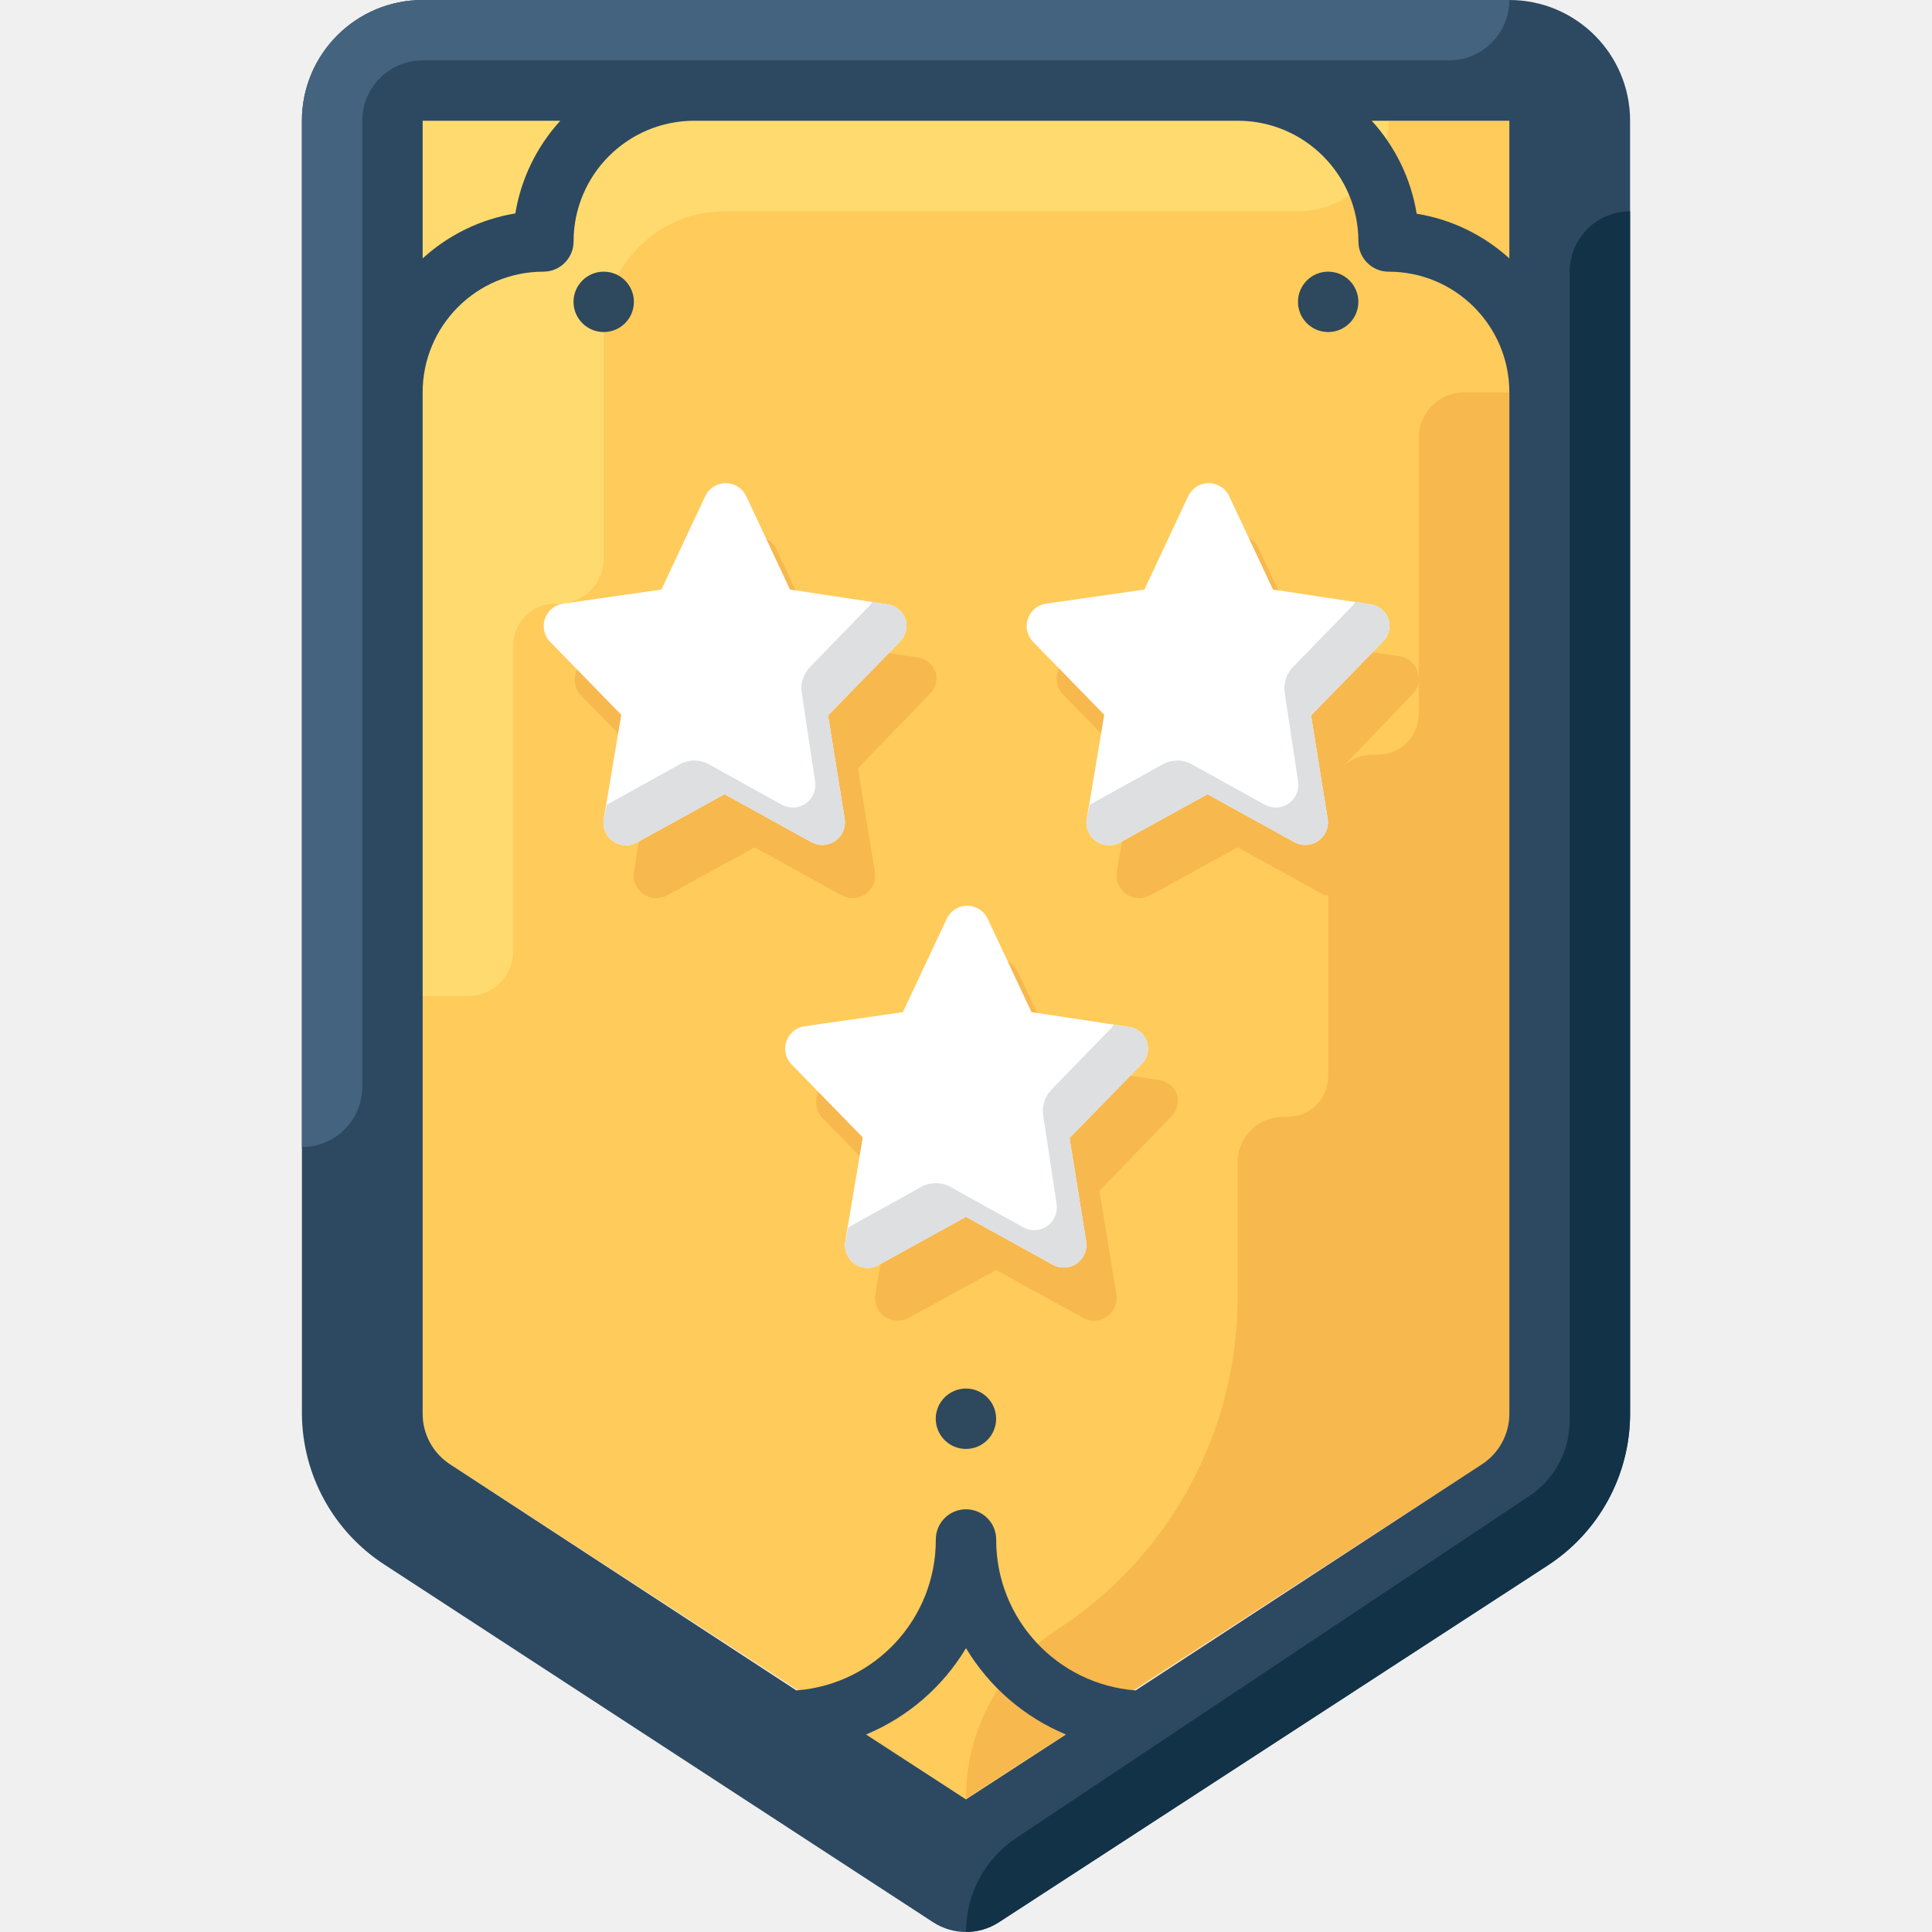
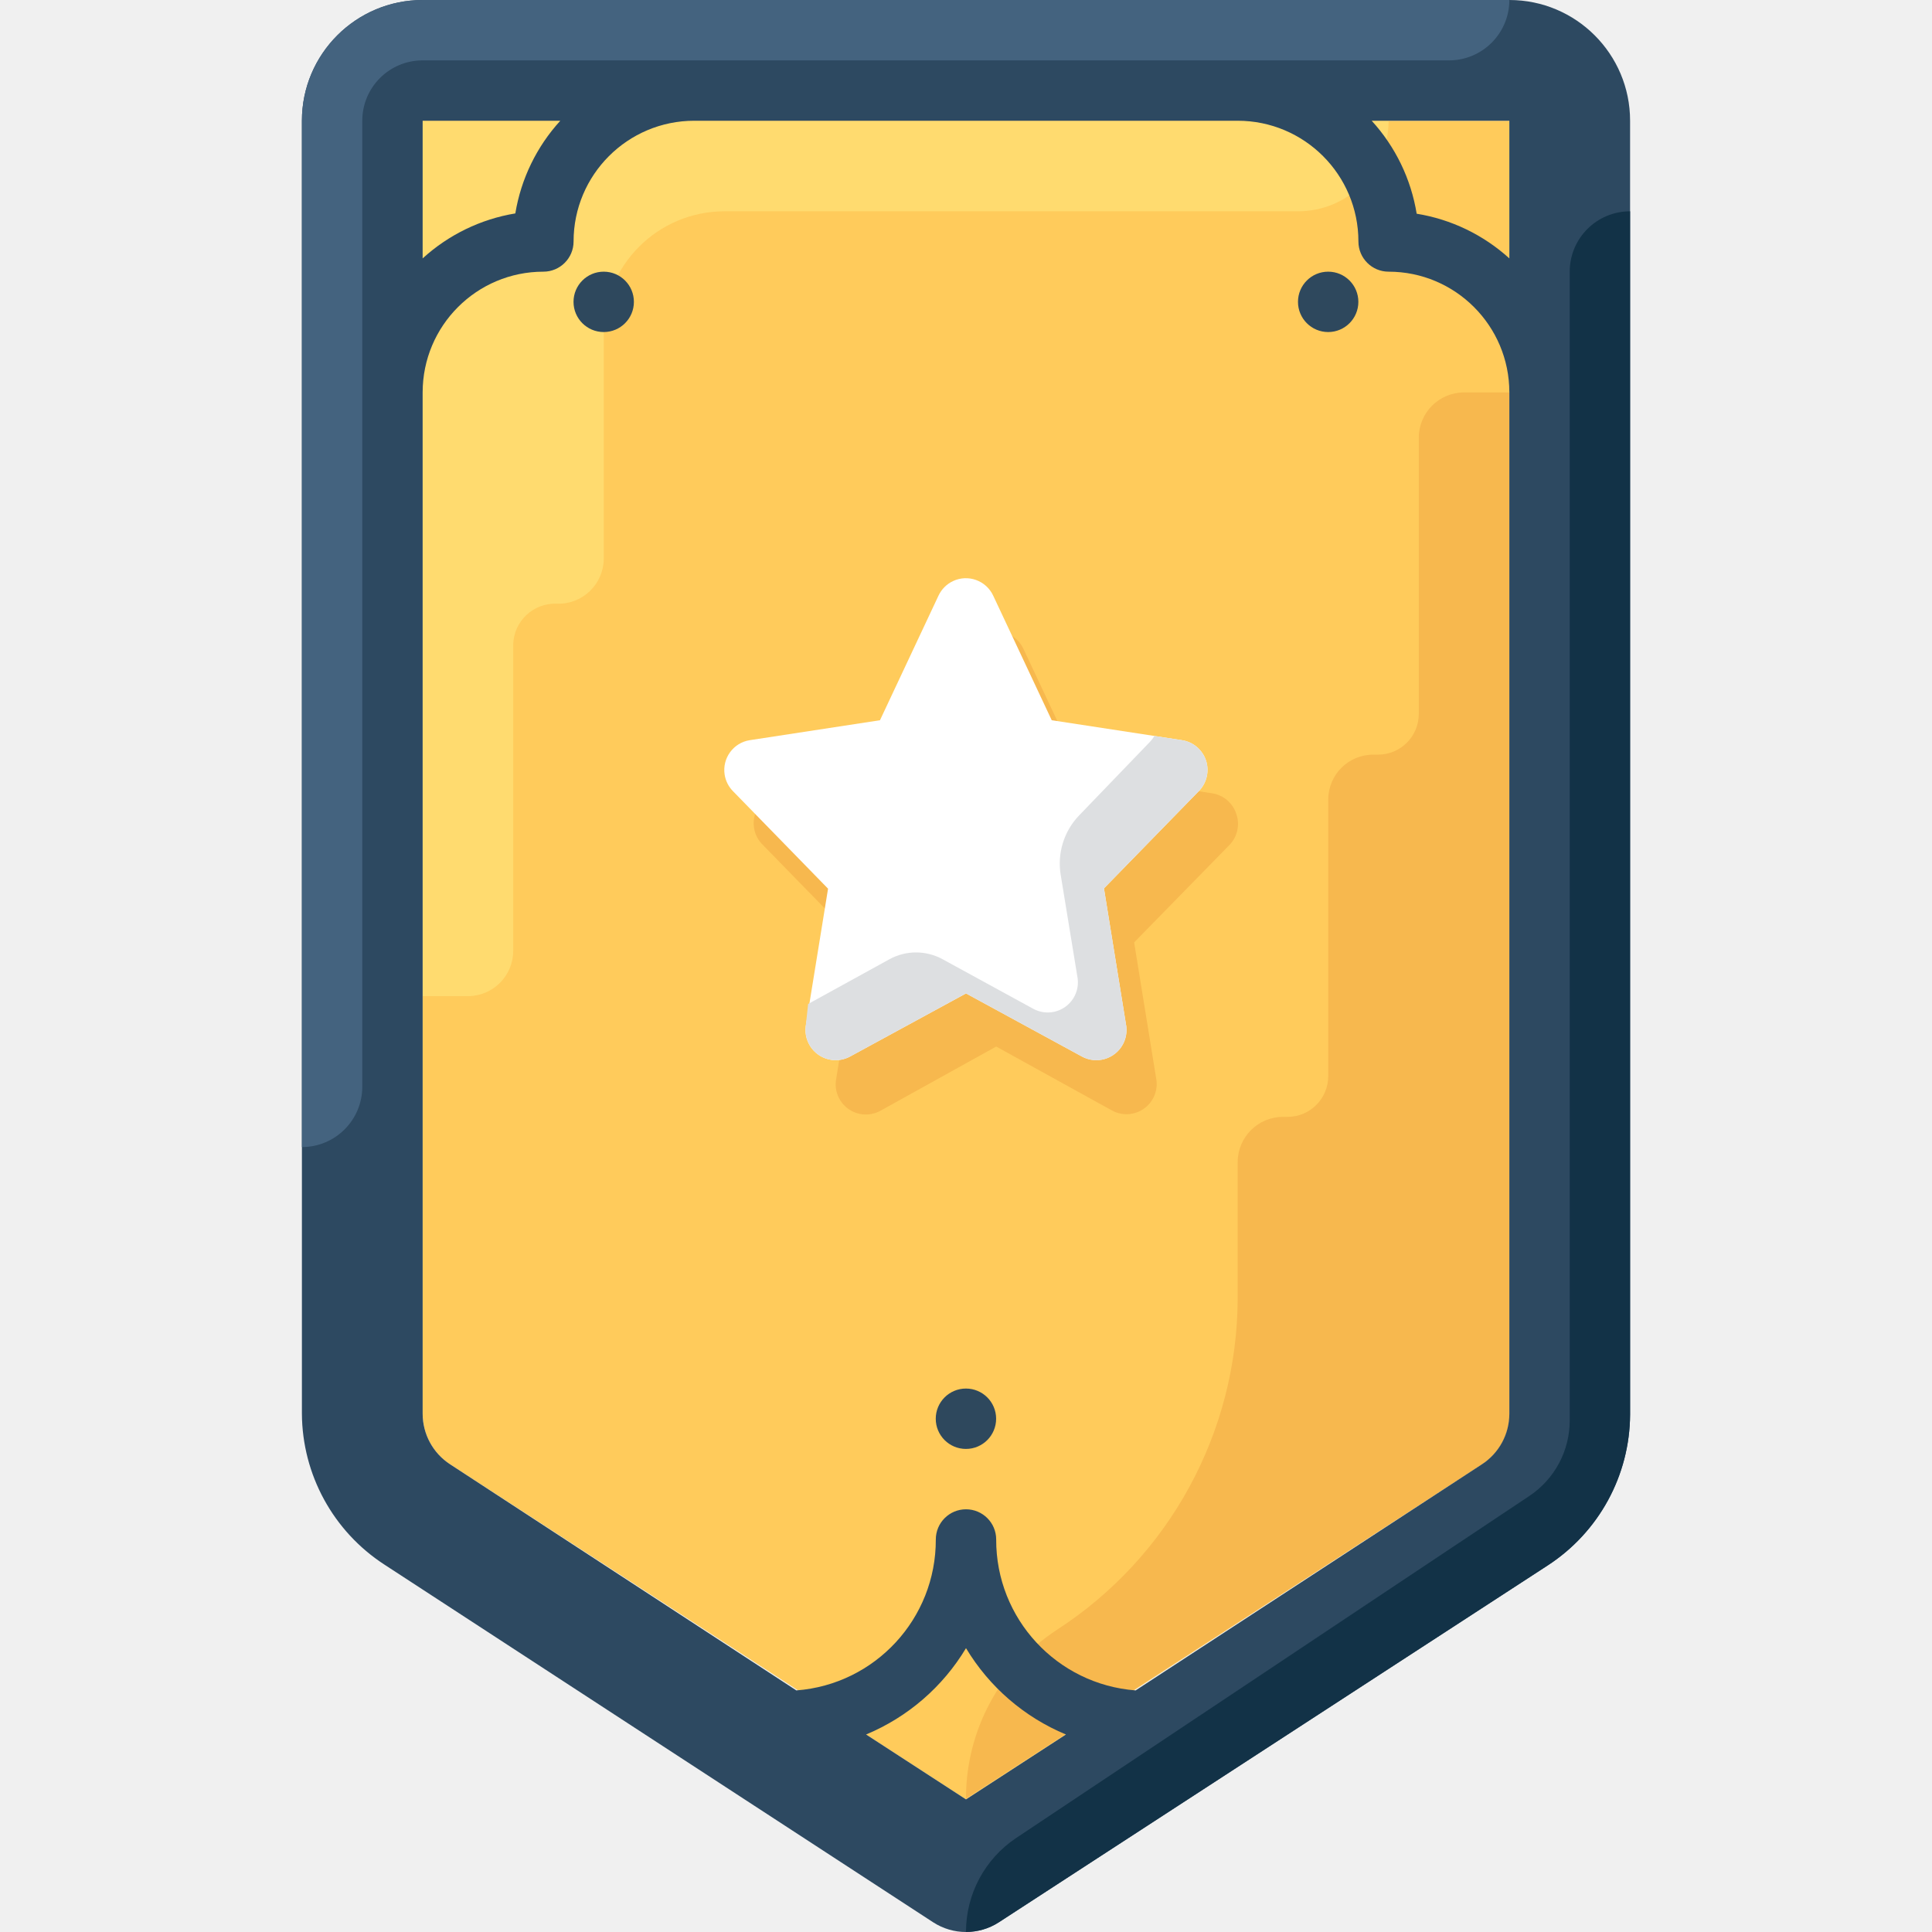
<svg xmlns="http://www.w3.org/2000/svg" version="1.1" id="Layer_1" x="0px" y="0px" viewBox="0 0 512.002 512.002" style="enable-background:new 0 0 512.002 512.002;" xml:space="preserve">
  <path style="fill:#FFCB5B;" d="M119.287,388.062c-4.552-2.96-7.288-8.016-7.28-13.439V31.999h287.987v342.624  c0.008,5.424-2.728,10.48-7.28,13.439l-136.714,88.796L119.287,388.062z" />
+   <path style="fill:#F7B84E;" d="M387.995,103.995c-6.624,0-11.999,5.376-11.999,11.999v73.197c0,5.968-4.832,10.799-10.799,10.799  c-0.024,0-0.056,0-0.08,0h-1.12c-6.584-0.048-11.951,5.256-11.999,11.839c0,0.024,0,0.056,0,0.08v73.277  c0,5.968-4.832,10.799-10.799,10.799c-0.024,0-0.056,0-0.08,0h-1.04c-6.624-0.048-12.031,5.296-12.079,11.919  c0,0.024,0,0.056,0,0.08v35.998c-0.056,35.566-18.119,68.693-47.998,87.996l0,0c-15.015,9.88-24.039,26.663-23.999,44.638  l136.714-88.556c4.168-2.68,6.856-7.144,7.28-12.079l0,0V103.995H387.995z" />
  <circle style="fill:#2E485D;" cx="255.985" cy="375.982" r="8" />
  <path style="fill:#FFDB6F;" d="M112.008,31.999v231.989h11.999c6.624,0,11.999-5.376,11.999-11.999l0,0v-81.196  c0.16-6.136,5.272-10.983,11.415-10.815c0.144,0,0.288,0.008,0.424,0.016l0,0c6.624,0.088,12.071-5.216,12.159-11.839  c0-0.056,0-0.104,0-0.16V87.996c0-17.671,14.327-31.999,31.998-31.999h151.993c13.255,0,23.999-10.743,23.999-23.999H112.008z" />
+   <path style="fill:#F7B84E;" d="M327.598,215.59c-0.96-2.848-3.432-4.92-6.4-5.36l-34.478-5.28L271.2,171.912  c-1.88-4-6.648-5.72-10.64-3.84c-1.688,0.792-3.04,2.152-3.84,3.84l-15.519,33.038l-34.478,5.28  c-4.384,0.552-7.488,4.56-6.928,8.944c0.232,1.84,1.096,3.544,2.448,4.816l25.199,25.839l-5.92,36.558  c-0.536,4.384,2.584,8.376,6.968,8.912c1.656,0.2,3.328-0.12,4.792-0.912l30.719-17.039l30.719,16.959  c3.88,2.112,8.736,0.672,10.847-3.208c0.792-1.464,1.112-3.136,0.912-4.792l-5.92-36.558l25.199-25.759  C327.95,221.782,328.67,218.51,327.598,215.59z" />
  <g>
    <circle style="fill:#2E485D;" cx="159.99" cy="79.996" r="8" />
    <circle style="fill:#2E485D;" cx="351.981" cy="79.996" r="8" />
  </g>
-   <path style="fill:#F7B84E;" d="M311.998,290.226c-0.728-2.128-2.576-3.672-4.8-4l-25.839-3.92l-11.599-24.719  c-1.4-3.008-4.968-4.304-7.968-2.912c-1.28,0.6-2.312,1.624-2.912,2.912l-11.599,24.719l-25.839,3.92  c-3.28,0.48-5.552,3.52-5.072,6.8c0.16,1.088,0.616,2.112,1.312,2.96l18.879,19.359l-4.56,27.679  c-0.536,3.272,1.672,6.36,4.944,6.896c1.32,0.216,2.68-0.016,3.856-0.656l23.199-12.719l23.039,12.719  c2.904,1.592,6.552,0.52,8.144-2.384c0.64-1.176,0.872-2.536,0.656-3.856l-4.48-27.439l18.959-19.599  C311.862,294.506,312.502,292.306,311.998,290.226z" />
-   <path style="fill:#FFFFFF;" d="M303.999,276.147c-0.728-2.128-2.576-3.672-4.8-4l-25.839-3.92l-11.599-24.719  c-1.4-3.008-4.968-4.304-7.968-2.912c-1.28,0.6-2.312,1.624-2.912,2.912l-11.599,24.719l-26.159,3.76  c-3.272,0.536-5.488,3.616-4.96,6.888c0.192,1.2,0.752,2.312,1.6,3.192l18.879,19.359l-4.64,27.599  c-0.536,3.272,1.672,6.36,4.944,6.896c1.32,0.216,2.68-0.016,3.856-0.656l23.199-12.799l23.039,12.719  c2.904,1.592,6.552,0.52,8.144-2.384c0.64-1.176,0.872-2.536,0.656-3.856l-4.4-27.359l18.879-19.359  C303.983,280.683,304.631,278.331,303.999,276.147z" />
-   <path style="fill:#DDDFE1;" d="M303.999,276.147c-0.728-2.128-2.576-3.672-4.8-4l-4-0.64l-0.56,0.8l-15.999,16.479  c-1.768,1.824-2.576,4.376-2.16,6.88l3.52,23.359c0.536,3.272-1.672,6.36-4.944,6.896c-1.32,0.216-2.68-0.016-3.856-0.656  l-19.199-10.64c-2.472-1.432-5.528-1.432-8,0l-19.199,10.64l0,0l-0.8,3.76c-0.536,3.272,1.672,6.36,4.944,6.896  c1.32,0.216,2.68-0.016,3.856-0.656l23.199-12.799l23.039,12.719c2.904,1.592,6.552,0.52,8.144-2.384  c0.64-1.176,0.872-2.536,0.656-3.856l-4.4-27.359l18.879-19.359C303.983,280.683,304.631,278.331,303.999,276.147z" />
-   <path style="fill:#F7B84E;" d="M387.995,103.995c-6.624,0-11.999,5.376-11.999,11.999v73.197c0,5.968-4.832,10.799-10.799,10.799  c-0.024,0-0.056,0-0.08,0h-1.12c-2.952-0.016-5.808,1.064-8,3.04l18.319-19.039c2.296-2.392,2.224-6.184-0.168-8.48  c-0.88-0.84-1.992-1.4-3.192-1.6l-25.839-3.92l-11.599-24.719c-1.4-3.008-4.968-4.304-7.968-2.912  c-1.28,0.6-2.312,1.624-2.912,2.912l-11.599,24.719l-25.839,3.92c-3.28,0.456-5.576,3.488-5.12,6.768  c0.176,1.24,0.728,2.4,1.6,3.312l18.879,19.359l-4.56,27.679c-0.536,3.272,1.672,6.36,4.944,6.896  c1.32,0.216,2.68-0.016,3.856-0.656l23.199-12.719l23.039,12.719c0.32,0.024,0.64,0.024,0.96,0v47.998  c-0.048,5.968-4.912,10.768-10.88,10.72l0,0h-1.04c-6.624-0.048-12.031,5.296-12.079,11.919c0,0.024,0,0.056,0,0.08v35.998  c-0.056,35.566-18.119,68.693-47.998,87.996c-15.015,9.88-24.039,26.663-23.999,44.638l136.714-88.556  c4.168-2.68,6.856-7.144,7.28-12.079l0,0V103.995H387.995z" />
-   <path style="fill:#FFFFFF;" d="M367.996,164.152c-0.728-2.128-2.576-3.672-4.8-4l-25.839-3.92l-11.599-24.719  c-1.4-3.008-4.968-4.304-7.968-2.912c-1.28,0.6-2.312,1.624-2.912,2.912l-11.599,24.719l-26.159,3.76  c-3.272,0.536-5.488,3.616-4.96,6.888c0.192,1.2,0.752,2.312,1.6,3.192l18.879,19.359L288,217.03  c-0.536,3.272,1.672,6.36,4.944,6.896c1.32,0.216,2.68-0.016,3.856-0.656l23.199-12.799l23.039,12.719  c2.904,1.592,6.552,0.52,8.144-2.384c0.64-1.176,0.872-2.536,0.656-3.856l-4.4-27.359l18.879-19.359  C367.98,168.688,368.628,166.336,367.996,164.152z" />
-   <path style="fill:#DDDFE1;" d="M367.996,164.152c-0.728-2.128-2.576-3.672-4.8-4l-4-0.64l-0.56,0.8l-15.999,16.479  c-1.768,1.824-2.576,4.376-2.16,6.88l3.52,23.359c0.536,3.272-1.672,6.36-4.944,6.896c-1.32,0.216-2.68-0.016-3.856-0.656  l-19.199-10.639c-2.472-1.432-5.528-1.432-8,0l-19.199,10.639l0,0l-0.8,3.76c-0.536,3.272,1.672,6.36,4.944,6.896  c1.32,0.216,2.68-0.016,3.856-0.656l23.199-12.799l23.039,12.719c2.904,1.592,6.552,0.52,8.144-2.384  c0.64-1.176,0.872-2.536,0.656-3.856l-4.4-27.359l18.879-19.359C367.98,168.688,368.628,166.336,367.996,164.152z" />
-   <path style="fill:#F7B84E;" d="M248.001,178.232c-0.728-2.128-2.576-3.672-4.8-4l-25.839-3.92l-11.599-24.719  c-1.4-3.008-4.968-4.304-7.968-2.912c-1.28,0.6-2.312,1.624-2.912,2.912l-11.599,24.719l-25.839,3.92  c-3.28,0.48-5.552,3.52-5.072,6.8c0.16,1.088,0.616,2.112,1.312,2.96l18.879,19.359l-4.56,27.679  c-0.536,3.272,1.672,6.36,4.944,6.896c1.32,0.216,2.68-0.016,3.856-0.656l23.199-12.719l23.039,12.719  c2.904,1.592,6.552,0.52,8.144-2.384c0.64-1.176,0.872-2.536,0.656-3.856l-4.48-27.439l18.959-19.599  C247.865,182.511,248.505,180.312,248.001,178.232z" />
-   <path style="fill:#FFFFFF;" d="M240.002,164.152c-0.728-2.128-2.576-3.672-4.8-4l-25.839-3.92l-11.599-24.719  c-1.4-3.008-4.968-4.304-7.968-2.912c-1.28,0.6-2.312,1.624-2.912,2.912l-11.599,24.719l-26.159,3.76  c-3.272,0.536-5.488,3.616-4.96,6.888c0.192,1.2,0.752,2.312,1.6,3.192l18.879,19.359l-4.64,27.599  c-0.536,3.272,1.672,6.36,4.944,6.896c1.32,0.216,2.68-0.016,3.856-0.656l23.199-12.799l23.039,12.719  c2.904,1.592,6.552,0.52,8.144-2.384c0.64-1.176,0.872-2.536,0.656-3.856l-4.4-27.359l18.879-19.359  C239.986,168.688,240.634,166.336,240.002,164.152z" />
-   <path style="fill:#DDDFE1;" d="M240.002,164.152c-0.728-2.128-2.576-3.672-4.8-4l-4-0.64l-0.56,0.8l-15.999,16.479  c-1.768,1.824-2.576,4.376-2.16,6.88l3.52,23.359c0.536,3.272-1.672,6.36-4.944,6.896c-1.32,0.216-2.68-0.016-3.856-0.656  l-19.199-10.639c-2.472-1.432-5.528-1.432-8,0l-19.199,10.639l0,0l-0.8,3.76c-0.536,3.272,1.672,6.36,4.944,6.896  c1.32,0.216,2.68-0.016,3.856-0.656l23.199-12.799l23.039,12.719c2.904,1.592,6.552,0.52,8.144-2.384  c0.64-1.176,0.872-2.536,0.656-3.856l-4.4-27.359l18.879-19.359C239.986,168.688,240.634,166.336,240.002,164.152z" />
+   <path style="fill:#FFFFFF;" d="M319.598,201.511c-0.96-2.848-3.432-4.92-6.4-5.36l-34.478-5.28l-15.519-33.038  c-1.88-4-6.648-5.72-10.639-3.84c-1.688,0.792-3.04,2.152-3.84,3.84l-15.519,33.038l-34.478,5.28  c-4.368,0.672-7.36,4.76-6.688,9.128c0.256,1.656,1.032,3.2,2.208,4.392l25.199,25.839l-5.92,36.478  c-0.536,4.384,2.584,8.376,6.968,8.912c1.656,0.2,3.328-0.12,4.792-0.912l30.719-16.719l30.719,16.719  c3.88,2.112,8.736,0.672,10.847-3.208c0.792-1.464,1.112-3.136,0.912-4.792l-5.92-36.558l25.199-25.839  C319.822,207.446,320.534,204.334,319.598,201.511z" />
+   <path style="fill:#DDDFE1;" d="M319.598,201.511c-0.96-2.848-3.432-4.92-6.4-5.36l-7.28-1.12c-0.328,0.584-0.736,1.12-1.2,1.6  L286.08,215.99c-4.128,4.224-5.968,10.176-4.96,15.999l4.48,27.359c0.536,4.384-2.584,8.376-6.968,8.912  c-1.656,0.2-3.328-0.12-4.792-0.912l-23.999-13.119c-4.408-2.432-9.752-2.432-14.159,0l-21.519,11.839l-0.64,5.92  c-0.536,4.384,2.584,8.376,6.968,8.912c1.656,0.2,3.328-0.12,4.792-0.912l30.719-16.719l30.719,16.719  c3.88,2.112,8.736,0.672,10.847-3.208c0.792-1.464,1.112-3.136,0.912-4.792l-5.92-36.558l25.199-25.839  C319.822,207.446,320.534,204.334,319.598,201.511z" />
  <path style="fill:#2D4961;" d="M399.994,0H112.008C94.337,0,80.009,14.327,80.009,31.999v342.624  c0.08,16.159,8.288,31.191,21.839,39.998l145.433,94.796c5.304,3.448,12.135,3.448,17.439,0l145.433-94.556  c13.551-8.808,21.759-23.839,21.839-39.998V31.999C431.993,14.327,417.665,0,399.994,0z M399.994,68.477  c-6.872-6.24-15.399-10.352-24.559-11.839c-1.496-9.2-5.64-17.759-11.919-24.639h36.478V68.477z M148.486,31.999  c-6.264,6.864-10.408,15.391-11.919,24.559c-9.168,1.512-17.695,5.656-24.559,11.919V31.999H148.486z M256.001,476.858  l-26.479-17.199c11.047-4.6,20.327-12.623,26.479-22.879c6.152,10.256,15.431,18.279,26.479,22.879L256.001,476.858z   M399.994,374.622c0.008,5.424-2.728,10.48-7.28,13.439l-91.756,59.917c-20.895-1.592-37.022-19.039-36.958-39.998  c0-4.416-3.584-8-8-8s-8,3.584-8,8c0.064,20.959-16.063,38.406-36.958,39.998l-91.756-59.917c-4.552-2.96-7.288-8.016-7.28-13.439  V103.995c0-17.671,14.327-31.998,31.998-31.998c4.416,0,8-3.584,8-8c0-17.671,14.327-31.999,31.999-31.999h143.993  c17.671,0,31.999,14.327,31.999,31.999c0,4.416,3.584,8,8,8c17.671,0,31.999,14.327,31.999,31.998L399.994,374.622L399.994,374.622z  " />
  <path style="fill:#44637F;" d="M80.009,31.999v271.987l0,0c8.84,0,15.999-7.16,15.999-15.999V31.999  c0-8.84,7.16-15.999,15.999-15.999h271.987c8.84,0,15.999-7.16,15.999-15.999H112.008C94.329,0,80.009,14.327,80.009,31.999z" />
  <path style="fill:#123247;" d="M410.154,414.861c13.551-8.808,21.759-23.839,21.839-39.998V55.997l0,0  c-8.84,0-15.999,7.16-15.999,15.999v304.466c0,8.04-4.024,15.551-10.719,19.999L269.28,487.097  c-8.304,5.56-13.287,14.887-13.279,24.879l0,0c3.096,0.008,6.12-0.88,8.72-2.56L410.154,414.861z" />
  <g>
</g>
  <g>
</g>
  <g>
</g>
  <g>
</g>
  <g>
</g>
  <g>
</g>
  <g>
</g>
  <g>
</g>
  <g>
</g>
  <g>
</g>
  <g>
</g>
  <g>
</g>
  <g>
</g>
  <g>
</g>
  <g>
</g>
</svg>
